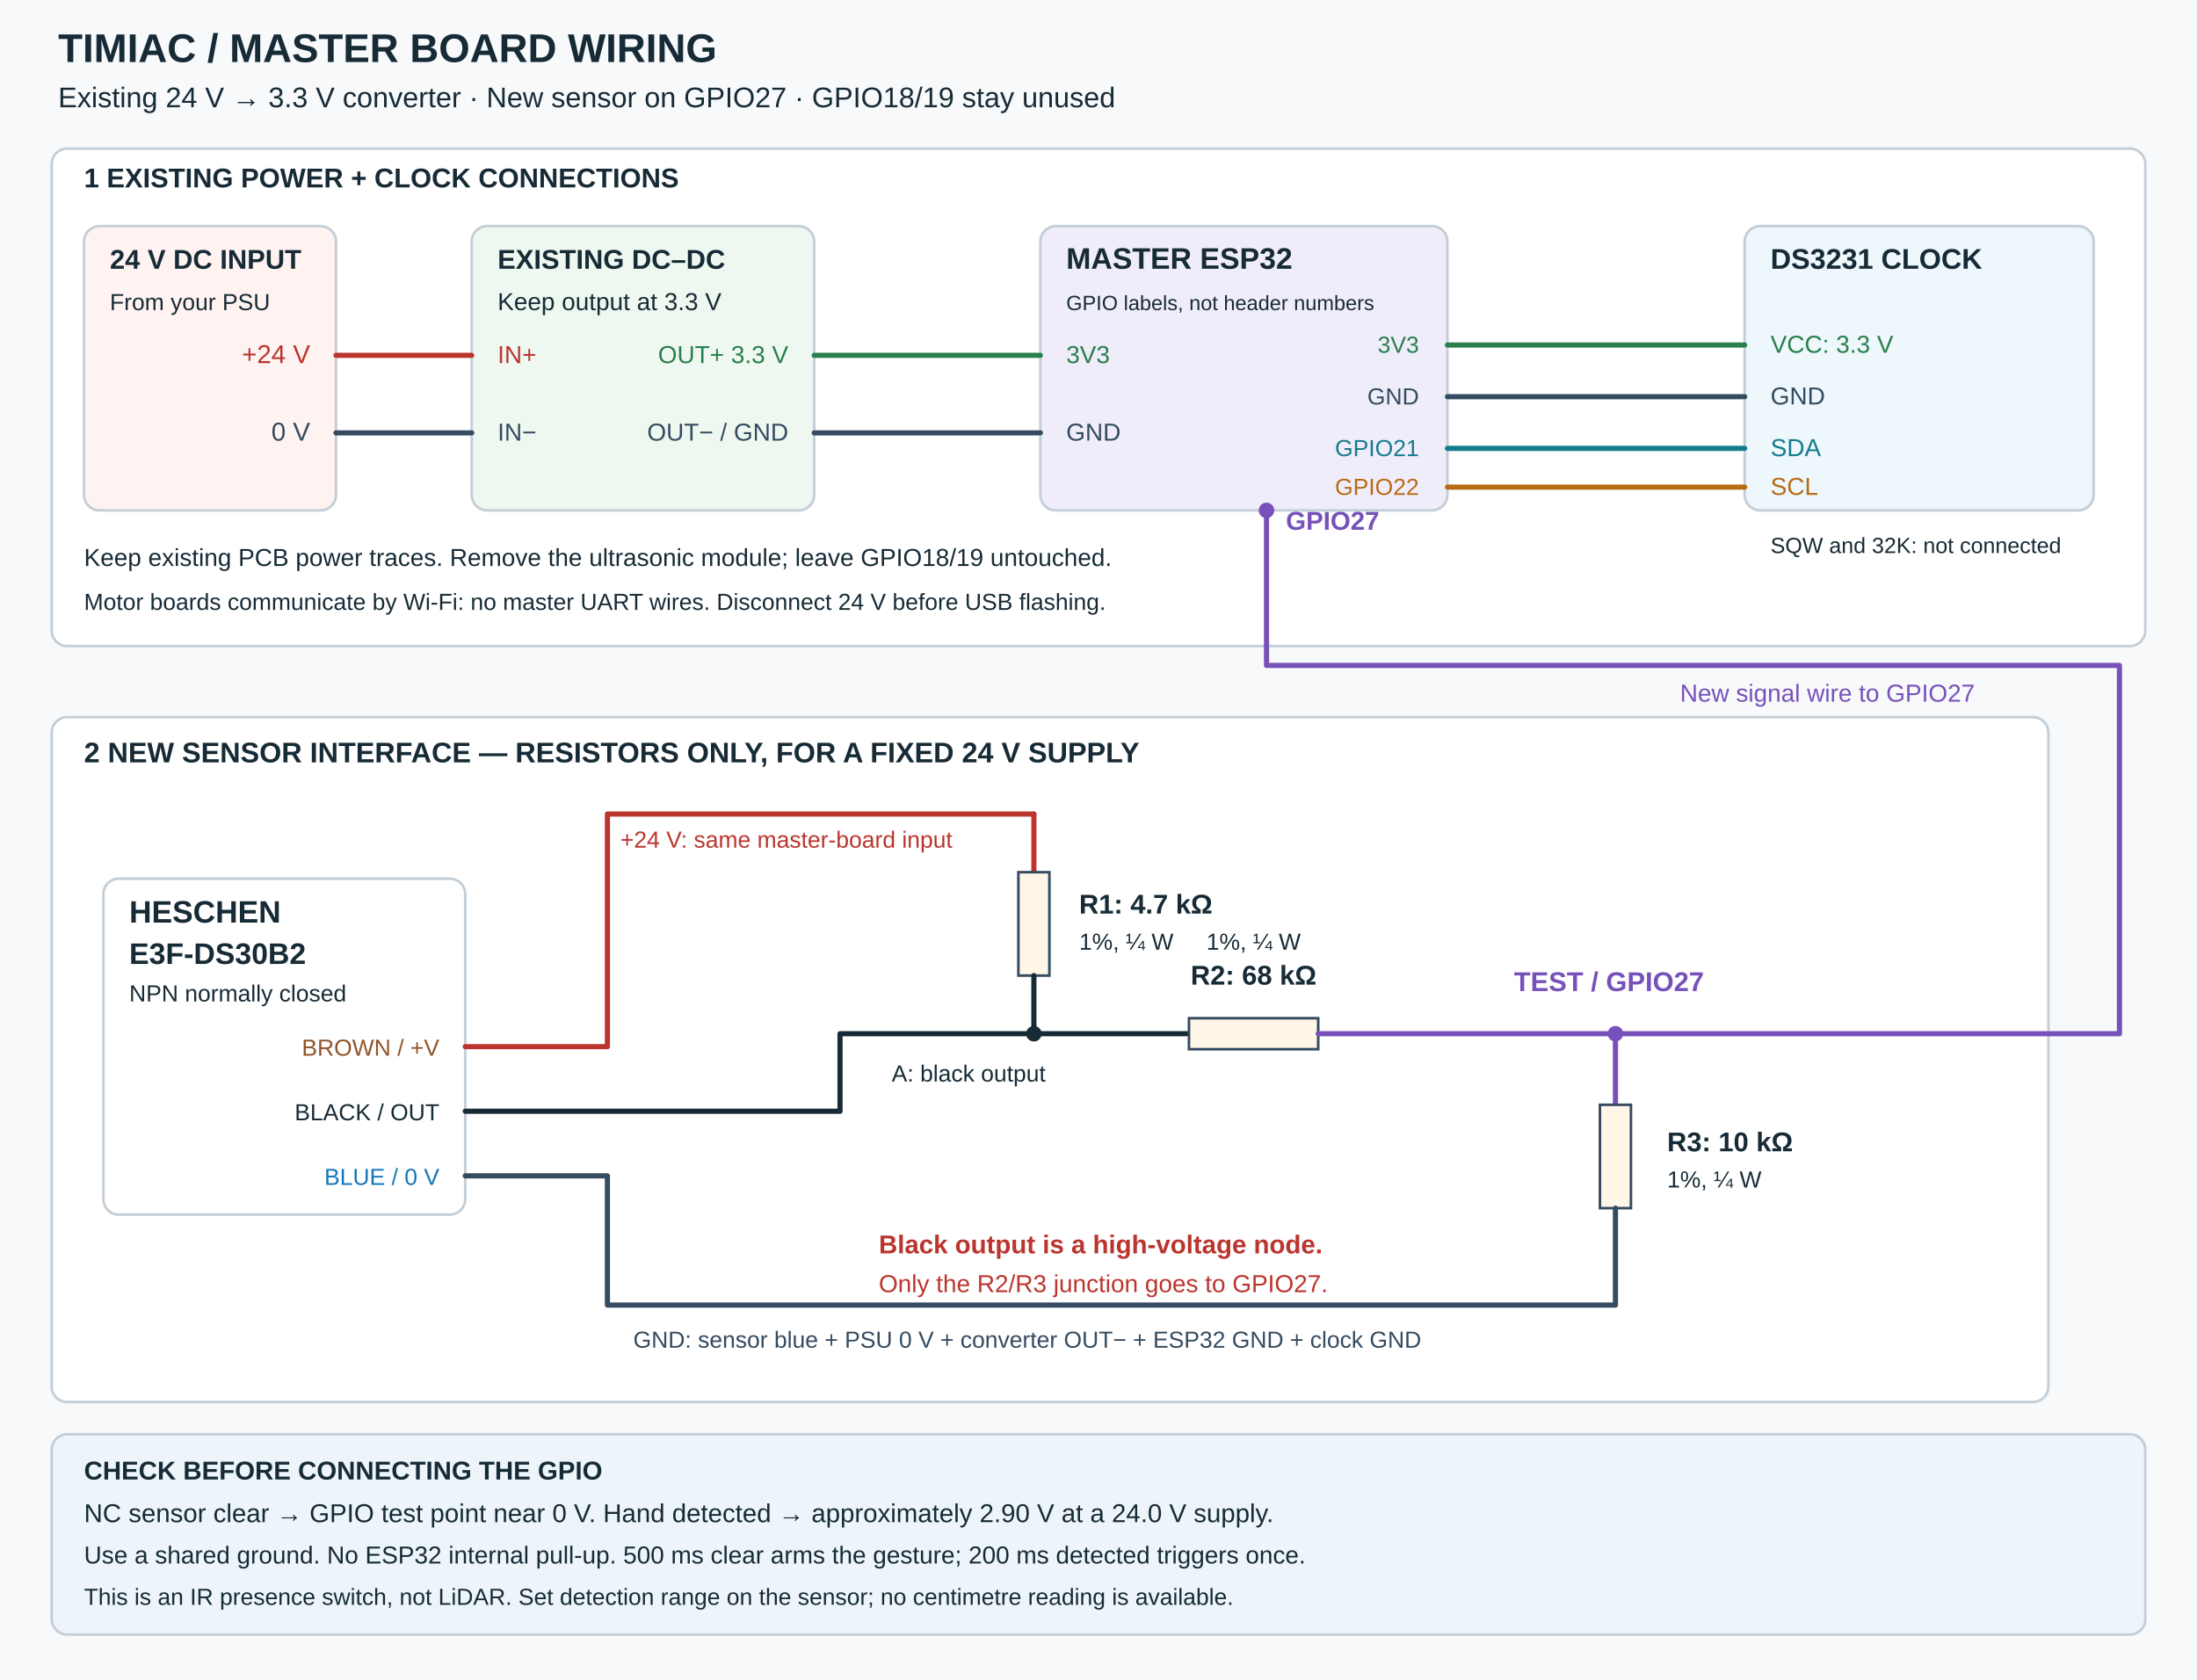
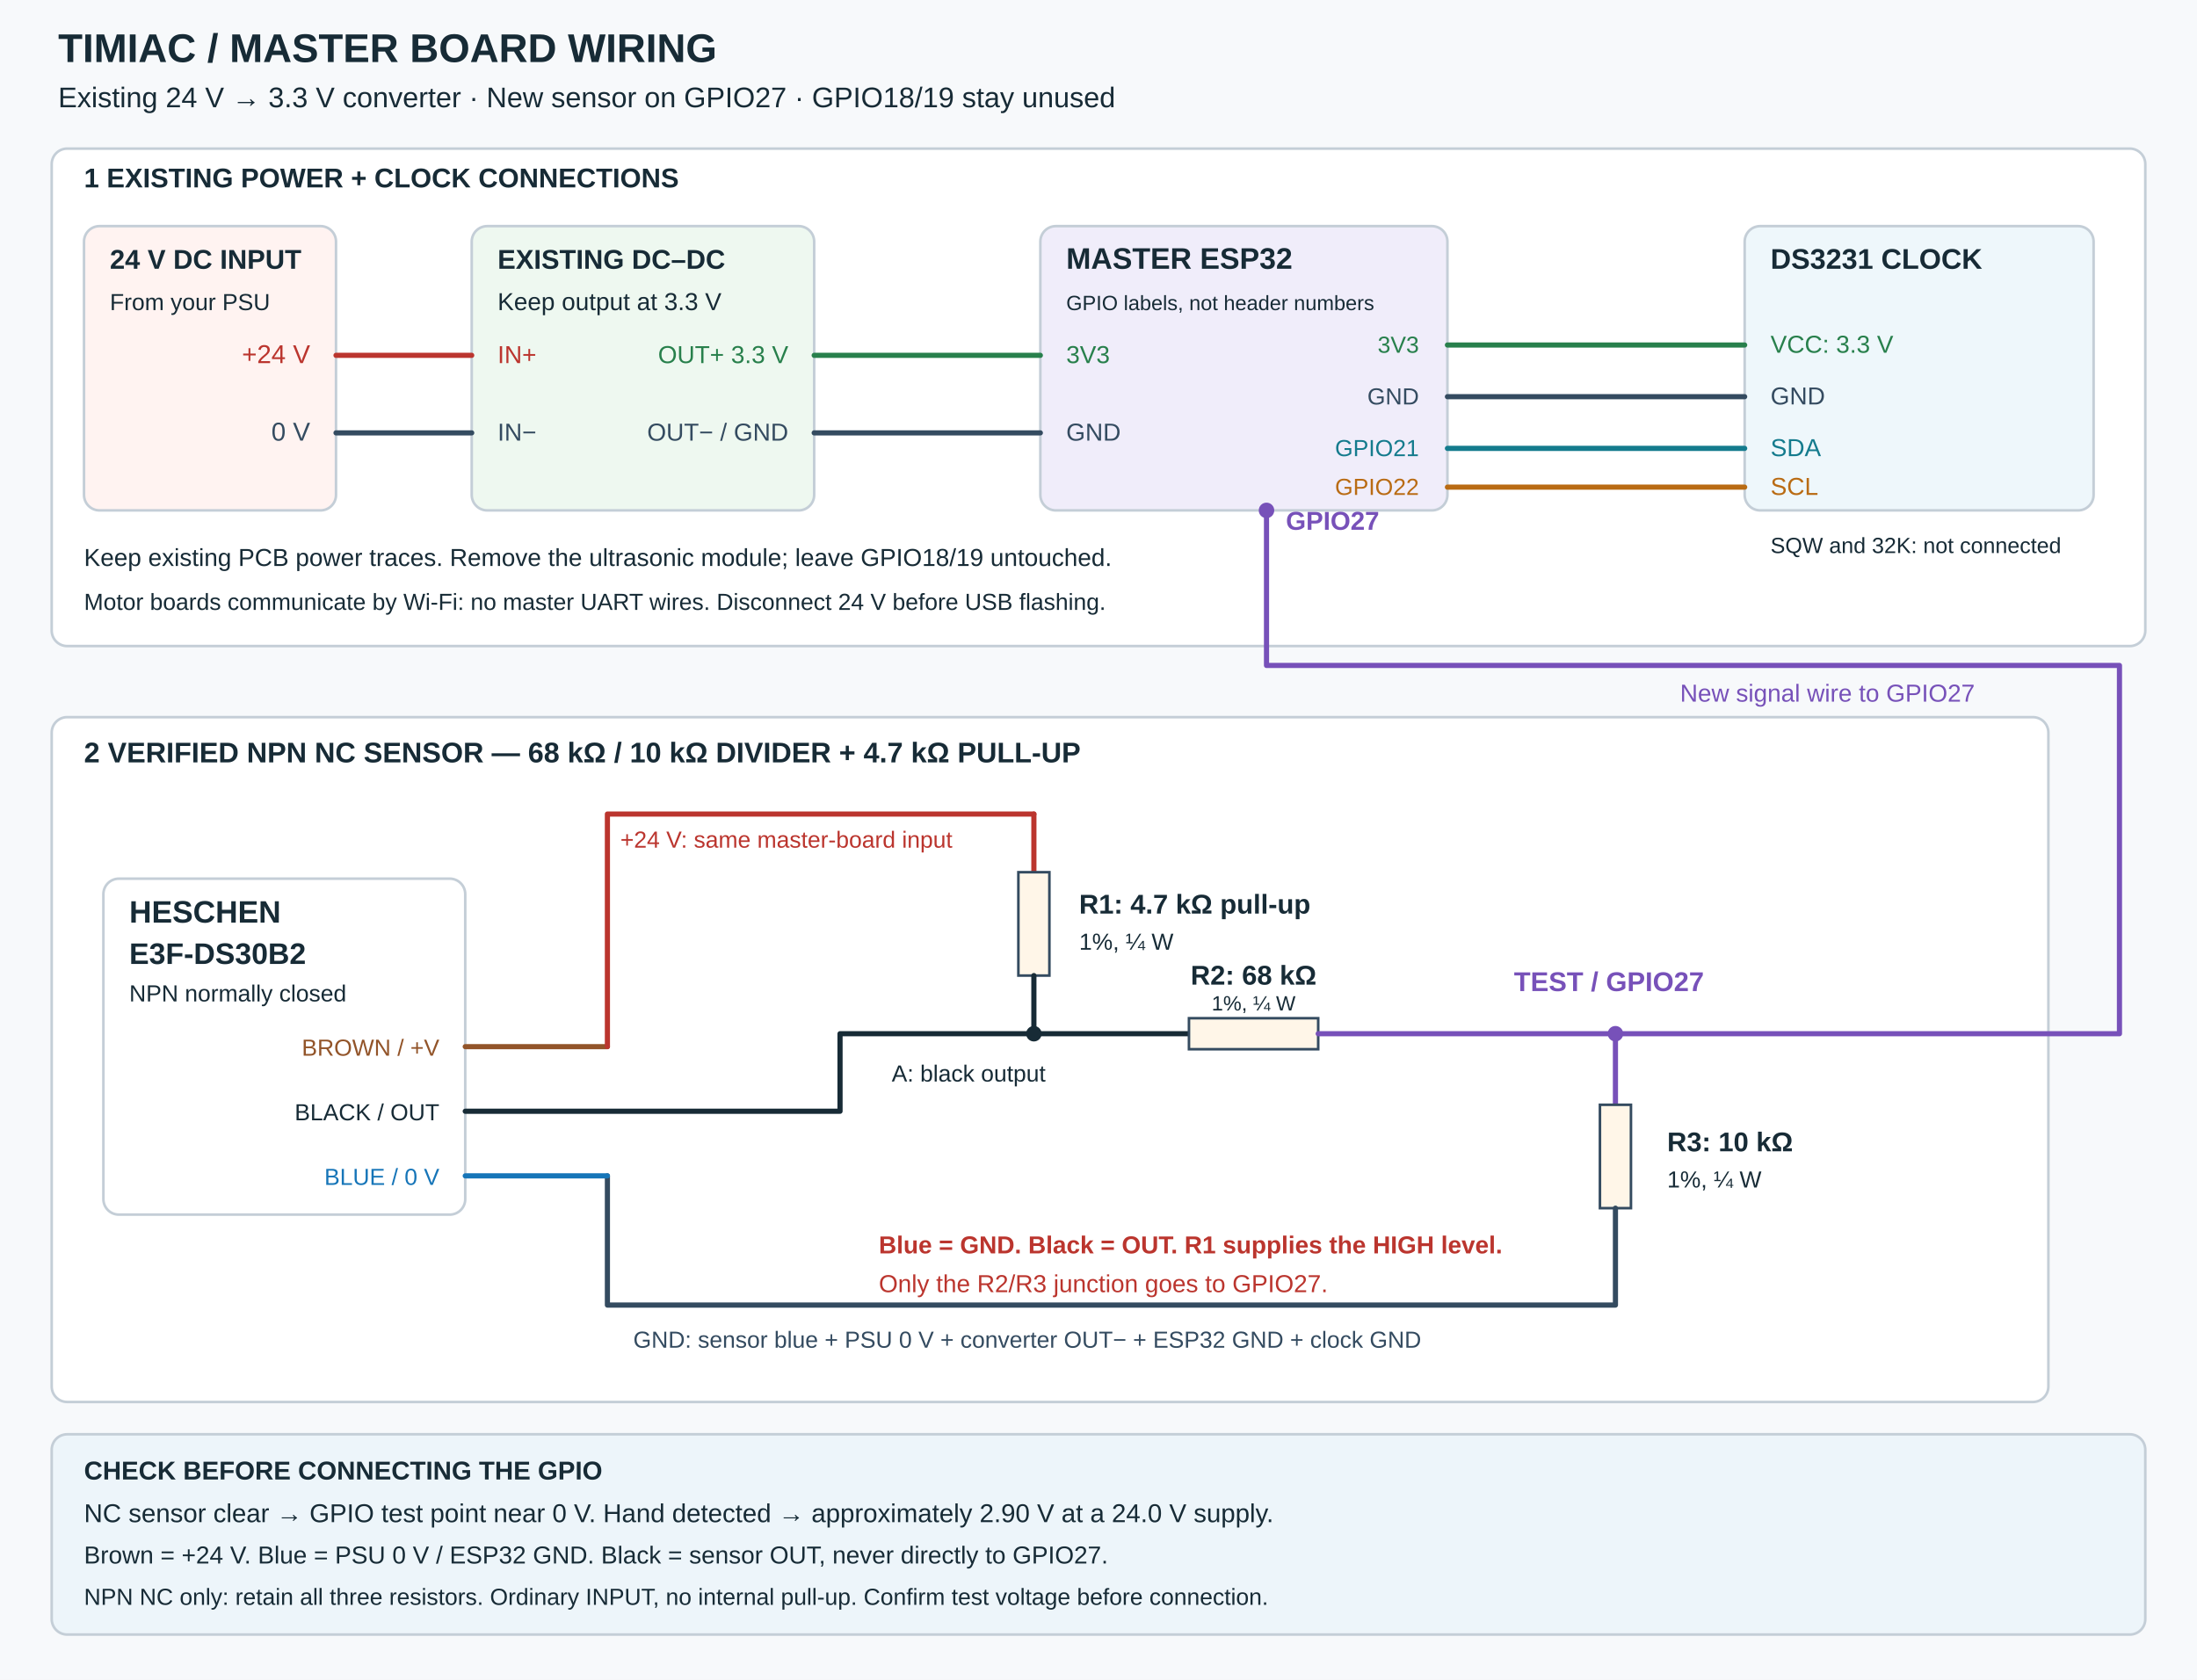
<svg xmlns="http://www.w3.org/2000/svg" width="1700" height="1300" viewBox="0 0 1700 1300" role="img" aria-labelledby="title desc">
  <style>text{font-family:Arial,sans-serif;fill:#172b36} .wire{fill:none;stroke-linejoin:round;stroke-linecap:round}</style>
  <rect width="1700" height="1300" fill="#f7f9fb" />
  <text x="45" y="48" font-size="31" style="fill:#172b36" font-weight="bold" text-anchor="start">TIMIAC  /  MASTER BOARD WIRING</text>
  <text x="45" y="83" font-size="22" style="fill:#172b36" font-weight="normal" text-anchor="start">Existing 24 V → 3.3 V converter · New sensor on GPIO27 · GPIO18/19 stay unused</text>
  <rect x="40" y="115" width="1620" height="385" rx="12" fill="#fff" stroke="#c4ced7" stroke-width="2" />
  <text x="65" y="145" font-size="21" style="fill:#172b36" font-weight="bold" text-anchor="start">1   EXISTING POWER + CLOCK CONNECTIONS</text>
  <rect x="65" y="175" width="195" height="220" rx="12" fill="#fff3f1" stroke="#c4ced7" stroke-width="2" />
  <text x="85" y="208" font-size="21" style="fill:#172b36" font-weight="bold" text-anchor="start">24 V DC INPUT</text>
  <text x="85" y="240" font-size="18" style="fill:#172b36" font-weight="normal" text-anchor="start">From your PSU</text>
  <text x="240" y="281" font-size="20" style="fill:#bb352e" font-weight="normal" text-anchor="end">+24 V</text>
  <text x="240" y="341" font-size="20" style="fill:#344b60" font-weight="normal" text-anchor="end">0 V</text>
  <rect x="365" y="175" width="265" height="220" rx="12" fill="#eef8f0" stroke="#c4ced7" stroke-width="2" />
  <text x="385" y="208" font-size="21" style="fill:#172b36" font-weight="bold" text-anchor="start">EXISTING DC–DC</text>
  <text x="385" y="240" font-size="19" style="fill:#172b36" font-weight="normal" text-anchor="start">Keep output at 3.3 V</text>
  <text x="385" y="281" font-size="19" style="fill:#bb352e" font-weight="normal" text-anchor="start">IN+</text>
  <text x="610" y="281" font-size="19" style="fill:#28804c" font-weight="normal" text-anchor="end">OUT+  3.3 V</text>
  <text x="385" y="341" font-size="19" style="fill:#344b60" font-weight="normal" text-anchor="start">IN−</text>
  <text x="610" y="341" font-size="19" style="fill:#344b60" font-weight="normal" text-anchor="end">OUT− / GND</text>
  <polyline class="wire" points="260,275 365,275" stroke="#bb352e" stroke-width="4" data-net="+24V" />
  <polyline class="wire" points="260,335 365,335" stroke="#344b60" stroke-width="4" data-net="GND" />
  <rect x="805" y="175" width="315" height="220" rx="12" fill="#f0edfa" stroke="#c4ced7" stroke-width="2" />
  <text x="825" y="208" font-size="23" style="fill:#172b36" font-weight="bold" text-anchor="start">MASTER ESP32</text>
  <text x="825" y="240" font-size="16" style="fill:#172b36" font-weight="normal" text-anchor="start">GPIO labels, not header numbers</text>
  <text x="825" y="281" font-size="19" style="fill:#28804c" font-weight="normal" text-anchor="start">3V3</text>
  <text x="825" y="341" font-size="19" style="fill:#344b60" font-weight="normal" text-anchor="start">GND</text>
  <polyline class="wire" points="630,275 805,275" stroke="#28804c" stroke-width="4" data-net="+3V3" />
  <polyline class="wire" points="630,335 805,335" stroke="#344b60" stroke-width="4" data-net="GND" />
  <text x="1098" y="273" font-size="18" style="fill:#28804c" font-weight="normal" text-anchor="end">3V3</text>
  <text x="1098" y="313" font-size="18" style="fill:#344b60" font-weight="normal" text-anchor="end">GND</text>
  <text x="1098" y="353" font-size="18" style="fill:#147b8d" font-weight="normal" text-anchor="end">GPIO21</text>
  <text x="1098" y="383" font-size="18" style="fill:#b96b13" font-weight="normal" text-anchor="end">GPIO22</text>
  <rect x="1350" y="175" width="270" height="220" rx="12" fill="#eef7fb" stroke="#c4ced7" stroke-width="2" />
  <text x="1370" y="208" font-size="22" style="fill:#172b36" font-weight="bold" text-anchor="start">DS3231 CLOCK</text>
  <polyline class="wire" points="1120,267 1350,267" stroke="#28804c" stroke-width="4" data-net="+3V3" />
  <text x="1370" y="273" font-size="19" style="fill:#28804c" font-weight="normal" text-anchor="start">VCC: 3.3 V</text>
  <polyline class="wire" points="1120,307 1350,307" stroke="#344b60" stroke-width="4" data-net="GND" />
  <text x="1370" y="313" font-size="19" style="fill:#344b60" font-weight="normal" text-anchor="start">GND</text>
  <polyline class="wire" points="1120,347 1350,347" stroke="#147b8d" stroke-width="4" data-net="SDA" />
  <text x="1370" y="353" font-size="19" style="fill:#147b8d" font-weight="normal" text-anchor="start">SDA</text>
  <polyline class="wire" points="1120,377 1350,377" stroke="#b96b13" stroke-width="4" data-net="SCL" />
  <text x="1370" y="383" font-size="19" style="fill:#b96b13" font-weight="normal" text-anchor="start">SCL</text>
  <text x="1370" y="428" font-size="17" style="fill:#172b36" font-weight="normal" text-anchor="start">SQW and 32K: not connected</text>
  <text x="65" y="438" font-size="19" style="fill:#172b36" font-weight="normal" text-anchor="start">Keep existing PCB power traces. Remove the ultrasonic module; leave GPIO18/19 untouched.</text>
  <text x="65" y="472" font-size="18" style="fill:#172b36" font-weight="normal" text-anchor="start">Motor boards communicate by Wi-Fi: no master UART wires. Disconnect 24 V before USB flashing.</text>
  <circle cx="980" cy="395" r="6" fill="#7751b9" />
  <text x="995" y="410" font-size="20" style="fill:#7751b9" font-weight="bold" text-anchor="start">GPIO27</text>
  <text x="1300" y="543" font-size="19" style="fill:#7751b9" font-weight="normal" text-anchor="start">New signal wire to GPIO27</text>
  <rect x="40" y="555" width="1545" height="530" rx="12" fill="#fff" stroke="#c4ced7" stroke-width="2" />
-   <text x="65" y="590" font-size="22" style="fill:#172b36" font-weight="bold" text-anchor="start">2   NEW SENSOR INTERFACE — RESISTORS ONLY, FOR A FIXED 24 V SUPPLY</text>
+   <text x="65" y="590" font-size="22" style="fill:#172b36" font-weight="bold" text-anchor="start">2   VERIFIED NPN NC SENSOR — 68 kΩ / 10 kΩ DIVIDER + 4.7 kΩ PULL-UP</text>
  <rect x="80" y="680" width="280" height="260" rx="12" fill="#fff" stroke="#c4ced7" stroke-width="2" />
  <text x="100" y="714" font-size="24" style="fill:#172b36" font-weight="bold" text-anchor="start">HESCHEN</text>
  <text x="100" y="746" font-size="23" style="fill:#172b36" font-weight="bold" text-anchor="start">E3F-DS30B2</text>
  <text x="100" y="775" font-size="18" style="fill:#172b36" font-weight="normal" text-anchor="start">NPN normally closed</text>
  <text x="340" y="817" font-size="18" style="fill:#925429" font-weight="normal" text-anchor="end">BROWN / +V</text>
  <text x="340" y="867" font-size="18" style="fill:#172b36" font-weight="normal" text-anchor="end">BLACK / OUT</text>
  <text x="340" y="917" font-size="18" style="fill:#1675b8" font-weight="normal" text-anchor="end">BLUE / 0 V</text>
-   <polyline class="wire" points="360,810 470,810 470,630 800,630" stroke="#bb352e" stroke-width="4" data-net="+24V" />
+   <polyline class="wire" points="360,810 470,810" stroke="#925429" stroke-width="4" data-net="+24V" />
+   <polyline class="wire" points="470,810 470,630 800,630" stroke="#bb352e" stroke-width="4" data-net="+24V" />
  <text x="480" y="656" font-size="18" style="fill:#bb352e" font-weight="normal" text-anchor="start">+24 V: same master-board input</text>
  <polyline class="wire" points="800,630 800,675" stroke="#bb352e" stroke-width="4" data-net="+24V" />
  <rect x="788" y="675" width="24" height="80" rx="0" fill="#fff6e8" stroke="#344b60" stroke-width="2" />
  <polyline class="wire" points="800,755 800,800" stroke="#172b36" stroke-width="4" data-net="SENSOR_OUT" />
-   <text x="835" y="707" font-size="21" style="fill:#172b36" font-weight="bold" text-anchor="start">R1: 4.7 kΩ</text>
+   <text x="835" y="707" font-size="21" style="fill:#172b36" font-weight="bold" text-anchor="start">R1: 4.7 kΩ pull-up</text>
  <text x="835" y="735" font-size="18" style="fill:#172b36" font-weight="normal" text-anchor="start">1%, ¼ W</text>
  <polyline class="wire" points="360,860 650,860 650,800 920,800" stroke="#172b36" stroke-width="4" data-net="SENSOR_OUT" />
  <circle cx="800" cy="800" r="6" fill="#172b36" />
  <text x="690" y="837" font-size="18" style="fill:#172b36" font-weight="normal" text-anchor="start">A: black output</text>
  <rect x="920" y="788" width="100" height="24" rx="0" fill="#fff6e8" stroke="#344b60" stroke-width="2" />
  <text x="970" y="762" font-size="21" style="fill:#172b36" font-weight="bold" text-anchor="middle">R2: 68 kΩ</text>
-   <text x="970" y="735" font-size="18" style="fill:#172b36" font-weight="normal" text-anchor="middle">1%, ¼ W</text>
+   <text x="970" y="782" font-size="16" style="fill:#172b36" font-weight="normal" text-anchor="middle">1%, ¼ W</text>
  <polyline class="wire" points="1020,800 1250,800" stroke="#7751b9" stroke-width="4" data-net="GPIO27" />
  <circle cx="1250" cy="800" r="6" fill="#7751b9" />
  <text x="1245" y="767" font-size="21" style="fill:#7751b9" font-weight="bold" text-anchor="middle">TEST / GPIO27</text>
  <polyline class="wire" points="1250,800 1250,855" stroke="#7751b9" stroke-width="4" data-net="GPIO27" />
  <rect x="1238" y="855" width="24" height="80" rx="0" fill="#fff6e8" stroke="#344b60" stroke-width="2" />
  <text x="1290" y="891" font-size="21" style="fill:#172b36" font-weight="bold" text-anchor="start">R3: 10 kΩ</text>
  <text x="1290" y="919" font-size="18" style="fill:#172b36" font-weight="normal" text-anchor="start">1%, ¼ W</text>
-   <polyline class="wire" points="1250,935 1250,1010 470,1010 470,910 360,910" stroke="#344b60" stroke-width="4" data-net="GND" />
+   <polyline class="wire" points="1250,935 1250,1010 470,1010 470,910" stroke="#344b60" stroke-width="4" data-net="GND" />
+   <polyline class="wire" points="470,910 360,910" stroke="#1675b8" stroke-width="4" data-net="GND" />
  <text x="490" y="1043" font-size="18" style="fill:#344b60" font-weight="normal" text-anchor="start">GND: sensor blue + PSU 0 V + converter OUT− + ESP32 GND + clock GND</text>
-   <text x="680" y="970" font-size="20" style="fill:#bb352e" font-weight="bold" text-anchor="start">Black output is a high-voltage node.</text>
+   <text x="680" y="970" font-size="19" style="fill:#bb352e" font-weight="bold" text-anchor="start">Blue = GND. Black = OUT. R1 supplies the HIGH level.</text>
  <text x="680" y="1000" font-size="19" style="fill:#bb352e" font-weight="normal" text-anchor="start">Only the R2/R3 junction goes to GPIO27.</text>
  <polyline class="wire" points="980,395 980,515 1640,515 1640,800 1250,800" stroke="#7751b9" stroke-width="4" data-net="GPIO27" />
  <rect x="40" y="1110" width="1620" height="155" rx="12" fill="#edf5fa" stroke="#c4ced7" stroke-width="2" />
  <text x="65" y="1145" font-size="20" style="fill:#172b36" font-weight="bold" text-anchor="start">CHECK BEFORE CONNECTING THE GPIO</text>
  <text x="65" y="1178" font-size="20" style="fill:#172b36" font-weight="normal" text-anchor="start">NC sensor clear → GPIO test point near 0 V. Hand detected → approximately 2.90 V at a 24.0 V supply.</text>
-   <text x="65" y="1210" font-size="19" style="fill:#172b36" font-weight="normal" text-anchor="start">Use a shared ground. No ESP32 internal pull-up. 500 ms clear arms the gesture; 200 ms detected triggers once.</text>
-   <text x="65" y="1242" font-size="18" style="fill:#172b36" font-weight="normal" text-anchor="start">This is an IR presence switch, not LiDAR. Set detection range on the sensor; no centimetre reading is available.</text>
+   <text x="65" y="1210" font-size="19" style="fill:#172b36" font-weight="normal" text-anchor="start">Brown = +24 V. Blue = PSU 0 V / ESP32 GND. Black = sensor OUT, never directly to GPIO27.</text>
+   <text x="65" y="1242" font-size="18" style="fill:#172b36" font-weight="normal" text-anchor="start">NPN NC only: retain all three resistors. Ordinary INPUT, no internal pull-up. Confirm test voltage before connection.</text>
</svg>
